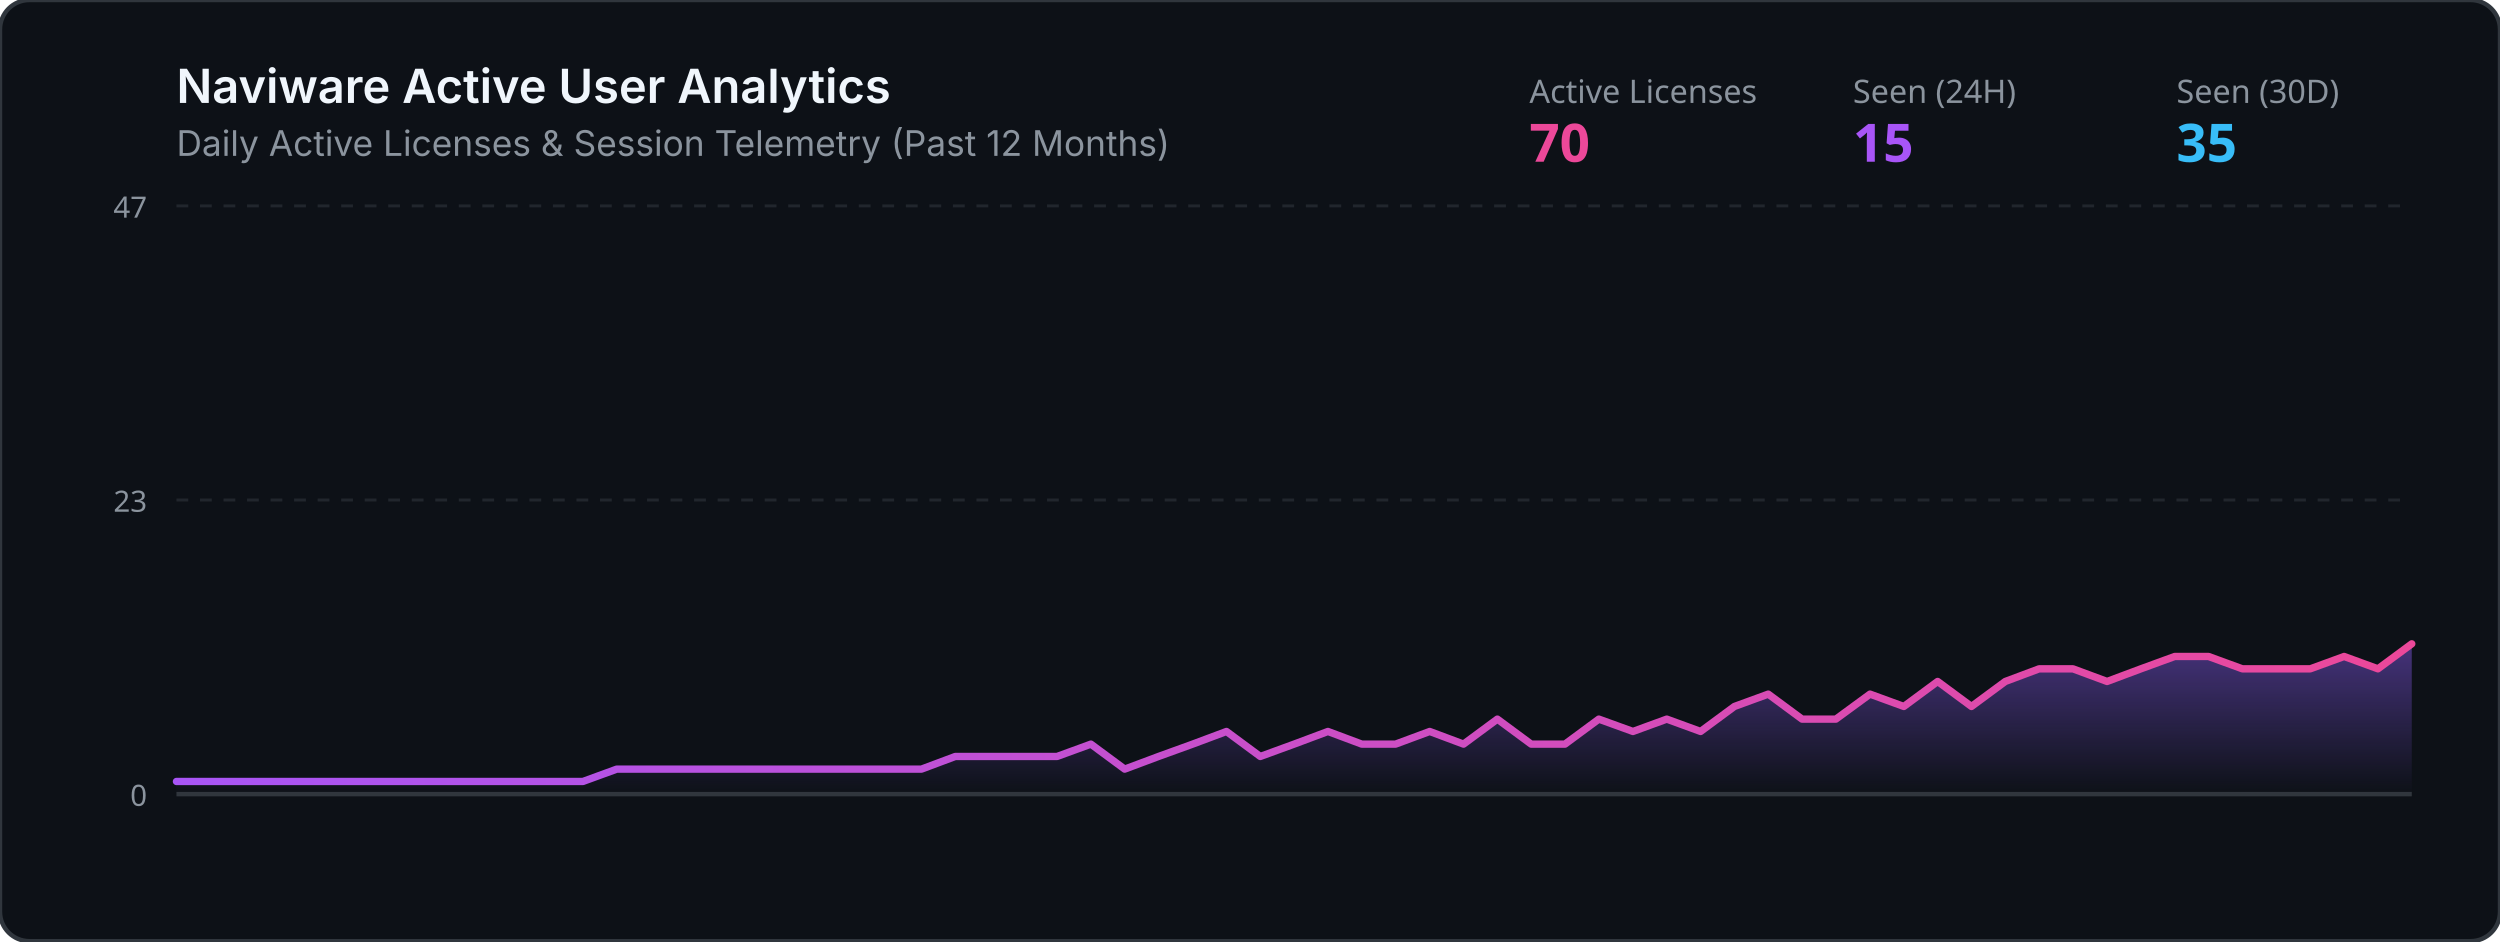
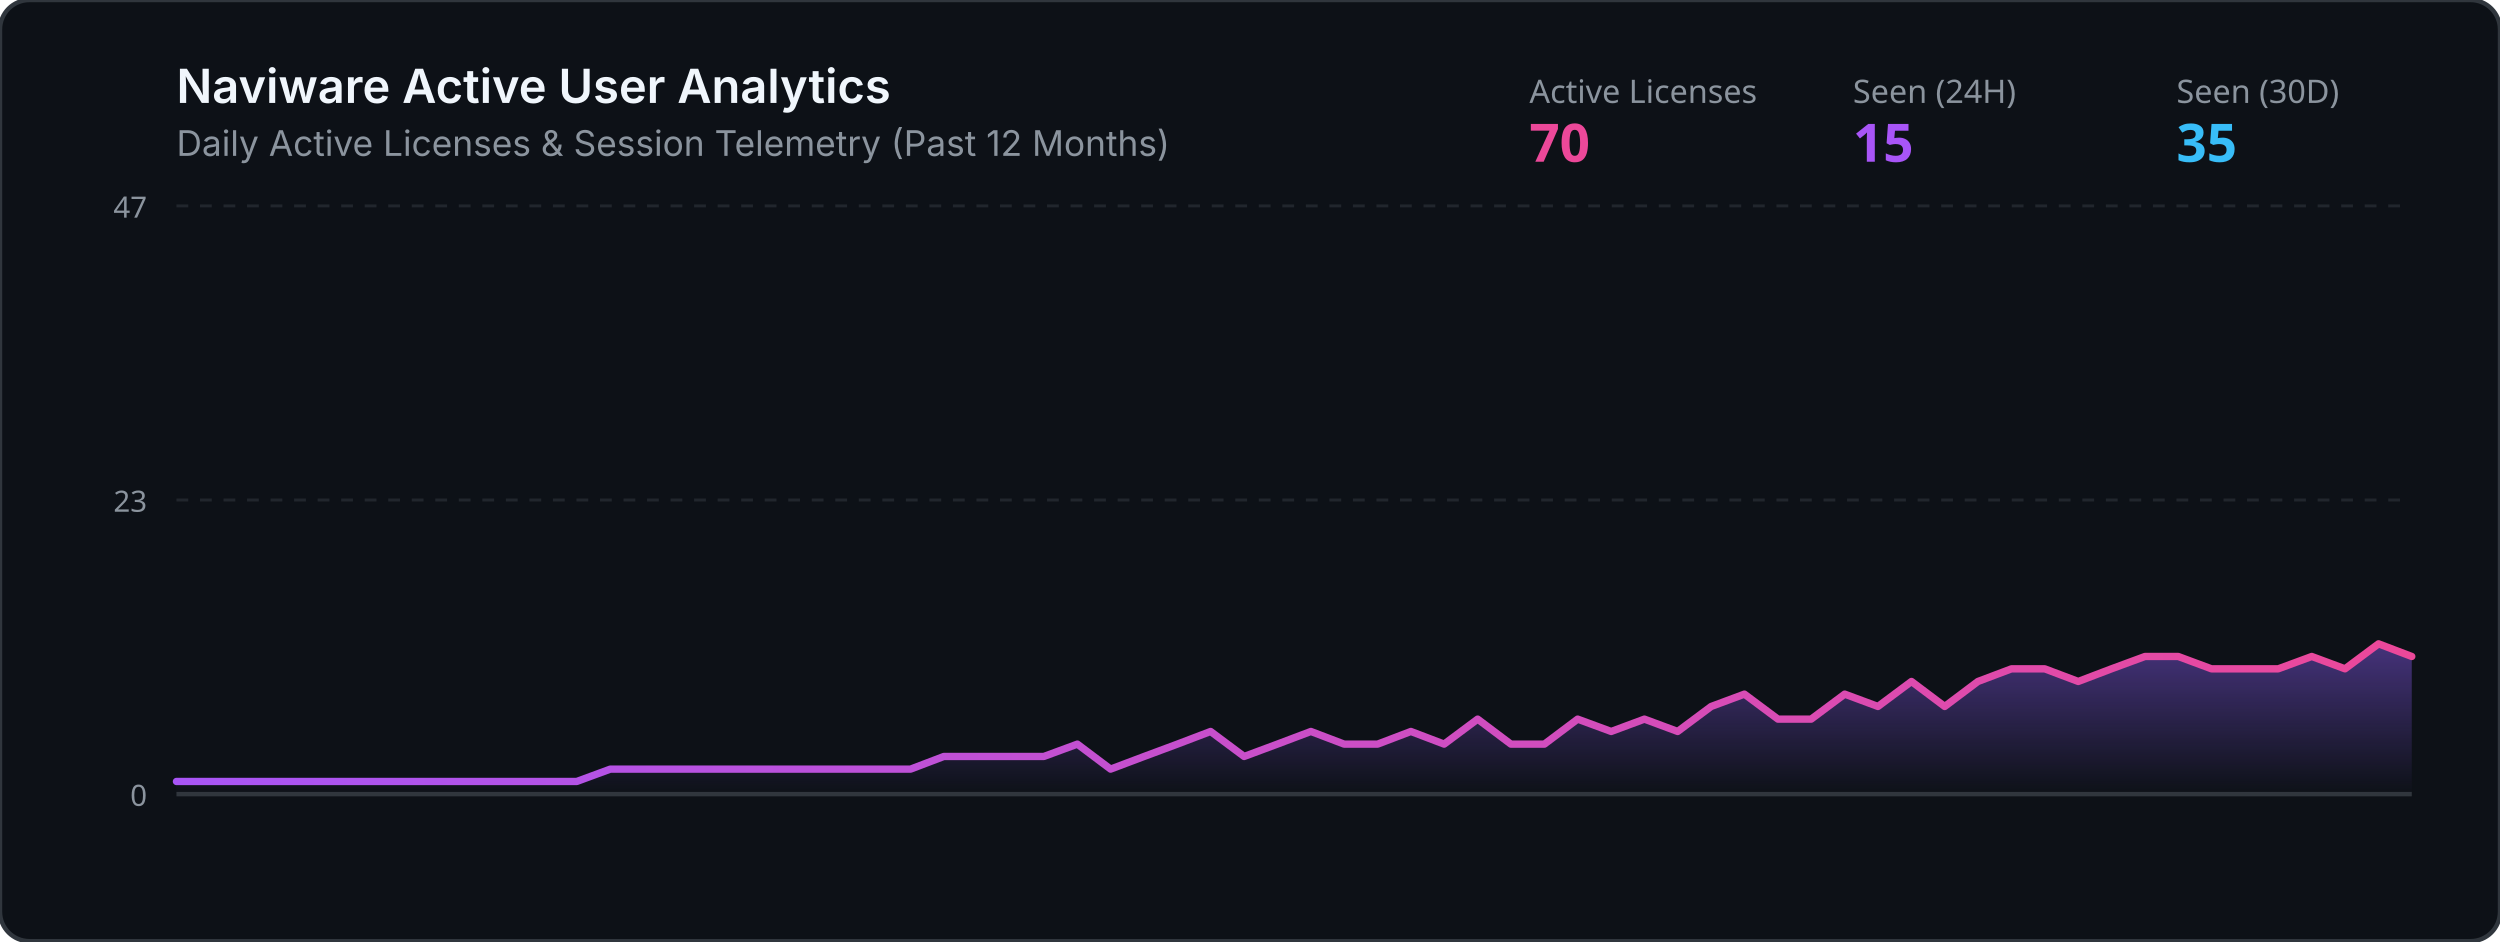
<svg xmlns="http://www.w3.org/2000/svg" viewBox="0 0 850 320" width="100%" height="320">
  <defs>
    <linearGradient id="grad" x1="0%" y1="0%" x2="0%" y2="100%">
      <stop offset="0%" stop-color="#8b5cf6" stop-opacity="0.45" />
      <stop offset="100%" stop-color="#8b5cf6" stop-opacity="0.0" />
    </linearGradient>
    <linearGradient id="lineGrad" x1="0%" y1="0%" x2="100%" y2="0%">
      <stop offset="0%" stop-color="#a855f7" />
      <stop offset="100%" stop-color="#ec4899" />
    </linearGradient>
  </defs>
  <rect width="850" height="320" rx="10" fill="#0d1117" stroke="#30363d" stroke-width="1.5" />
  <text x="60" y="35" fill="#f0f6fc" font-family="-apple-system,BlinkMacSystemFont,Segoe UI,sans-serif" font-size="16" font-weight="600">Naviware Active User Analytics</text>
  <text x="60" y="53" fill="#8b949e" font-family="-apple-system,BlinkMacSystemFont,Segoe UI,sans-serif" font-size="12">Daily Active Licenses &amp; Session Telemetry (Past 12 Months)</text>
  <text x="520" y="35" fill="#8b949e" font-family="sans-serif" font-size="11">Active Licenses</text>
  <text x="520" y="55" fill="#ec4899" font-family="sans-serif" font-size="18" font-weight="bold">70</text>
  <text x="630" y="35" fill="#8b949e" font-family="sans-serif" font-size="11">Seen (24H)</text>
  <text x="630" y="55" fill="#a855f7" font-family="sans-serif" font-size="18" font-weight="bold">15</text>
  <text x="740" y="35" fill="#8b949e" font-family="sans-serif" font-size="11">Seen (30D)</text>
  <text x="740" y="55" fill="#38bdf8" font-family="sans-serif" font-size="18" font-weight="bold">35</text>
  <line x1="60" y1="70" x2="820" y2="70" stroke="#21262d" stroke-width="1" stroke-dasharray="4" />
  <line x1="60" y1="170.0" x2="820" y2="170.0" stroke="#21262d" stroke-width="1" stroke-dasharray="4" />
  <line x1="60" y1="270" x2="820" y2="270" stroke="#30363d" stroke-width="1.5" />
  <text x="50" y="74" fill="#8b949e" font-family="sans-serif" font-size="10" text-anchor="end">47</text>
  <text x="50" y="174.0" fill="#8b949e" font-family="sans-serif" font-size="10" text-anchor="end">23</text>
  <text x="50" y="274" fill="#8b949e" font-family="sans-serif" font-size="10" text-anchor="end">0</text>
-   <polygon points="60,270 60.0,265.7 71.5,265.7 83.0,265.7 94.5,265.7 106.1,265.7 117.6,265.7 129.1,265.7 140.6,265.7 152.1,265.7 163.6,265.7 175.2,265.7 186.7,265.7 198.2,265.7 209.7,261.5 221.2,261.5 232.7,261.5 244.2,261.5 255.8,261.5 267.3,261.5 278.8,261.5 290.3,261.5 301.8,261.5 313.3,261.5 324.8,257.2 336.4,257.2 347.9,257.2 359.4,257.2 370.9,253.0 382.4,261.5 393.9,257.2 405.5,253.0 417.0,248.7 428.5,257.2 440.0,253.0 451.5,248.7 463.0,253.0 474.5,253.0 486.1,248.7 497.6,253.0 509.1,244.5 520.6,253.0 532.1,253.0 543.6,244.5 555.2,248.7 566.7,244.5 578.2,248.7 589.7,240.2 601.2,236.0 612.7,244.5 624.2,244.5 635.8,236.0 647.3,240.2 658.8,231.7 670.3,240.2 681.8,231.7 693.3,227.4 704.8,227.4 716.4,231.7 727.9,227.4 739.4,223.2 750.9,223.2 762.4,227.4 773.9,227.4 785.5,227.4 797.0,223.2 808.5,227.4 820.0,218.9 820,270" fill="url(#grad)" />
-   <polyline points="60.0,265.7 71.5,265.7 83.0,265.7 94.5,265.7 106.1,265.7 117.6,265.7 129.1,265.7 140.6,265.7 152.1,265.7 163.6,265.7 175.2,265.7 186.7,265.7 198.2,265.7 209.7,261.5 221.2,261.5 232.7,261.5 244.2,261.5 255.8,261.5 267.3,261.5 278.8,261.5 290.3,261.5 301.8,261.5 313.3,261.5 324.8,257.2 336.4,257.2 347.9,257.2 359.4,257.2 370.9,253.0 382.4,261.5 393.9,257.2 405.5,253.0 417.0,248.7 428.5,257.2 440.0,253.0 451.5,248.7 463.0,253.0 474.5,253.0 486.1,248.7 497.6,253.0 509.1,244.5 520.6,253.0 532.1,253.0 543.6,244.5 555.2,248.7 566.7,244.5 578.2,248.7 589.7,240.2 601.2,236.0 612.7,244.5 624.2,244.5 635.8,236.0 647.3,240.2 658.8,231.7 670.3,240.2 681.8,231.7 693.3,227.4 704.8,227.4 716.4,231.7 727.9,227.4 739.4,223.2 750.9,223.2 762.4,227.4 773.9,227.4 785.5,227.4 797.0,223.2 808.5,227.4 820.0,218.9" fill="none" stroke="url(#lineGrad)" stroke-width="2.5" stroke-linecap="round" stroke-linejoin="round" />
+   <polygon points="60,270 60.0,265.7 71.3,265.7 82.7,265.7 94.0,265.7 105.4,265.7 116.7,265.7 128.1,265.7 139.4,265.7 150.7,265.7 162.1,265.7 173.4,265.7 184.8,265.7 196.1,265.7 207.5,261.5 218.8,261.5 230.1,261.5 241.5,261.5 252.8,261.5 264.2,261.5 275.5,261.5 286.9,261.5 298.2,261.5 309.6,261.5 320.9,257.2 332.2,257.2 343.6,257.2 354.9,257.2 366.3,253.0 377.6,261.5 389.0,257.2 400.3,253.0 411.6,248.7 423.0,257.2 434.3,253.0 445.7,248.7 457.0,253.0 468.4,253.0 479.7,248.7 491.0,253.0 502.4,244.5 513.7,253.0 525.1,253.0 536.4,244.5 547.8,248.7 559.1,244.5 570.4,248.7 581.8,240.2 593.1,236.0 604.5,244.5 615.8,244.5 627.2,236.0 638.5,240.2 649.9,231.7 661.2,240.2 672.5,231.7 683.9,227.4 695.2,227.4 706.6,231.7 717.9,227.4 729.3,223.2 740.6,223.2 751.9,227.4 763.3,227.4 774.6,227.4 786.0,223.2 797.3,227.4 808.7,218.9 820.0,223.2 820,270" fill="url(#grad)" />
+   <polyline points="60.0,265.7 71.3,265.7 82.7,265.7 94.0,265.7 105.4,265.7 116.7,265.7 128.1,265.7 139.4,265.7 150.7,265.7 162.1,265.7 173.4,265.7 184.8,265.7 196.1,265.7 207.5,261.5 218.8,261.5 230.1,261.5 241.5,261.5 252.8,261.5 264.2,261.5 275.5,261.5 286.9,261.5 298.2,261.5 309.6,261.5 320.9,257.2 332.2,257.2 343.6,257.2 354.9,257.2 366.3,253.0 377.6,261.5 389.0,257.2 400.3,253.0 411.6,248.7 423.0,257.2 434.3,253.0 445.7,248.7 457.0,253.0 468.4,253.0 479.7,248.7 491.0,253.0 502.4,244.5 513.7,253.0 525.1,253.0 536.4,244.5 547.8,248.7 559.1,244.5 570.4,248.7 581.8,240.2 593.1,236.0 604.5,244.5 615.8,244.5 627.2,236.0 638.5,240.2 649.9,231.7 661.2,240.2 672.5,231.7 683.9,227.4 695.2,227.4 706.6,231.7 717.9,227.4 729.3,223.2 740.6,223.2 751.9,227.4 763.3,227.4 774.6,227.4 786.0,223.2 797.3,227.4 808.7,218.9 820.0,223.2" fill="none" stroke="url(#lineGrad)" stroke-width="2.5" stroke-linecap="round" stroke-linejoin="round" />
</svg>
